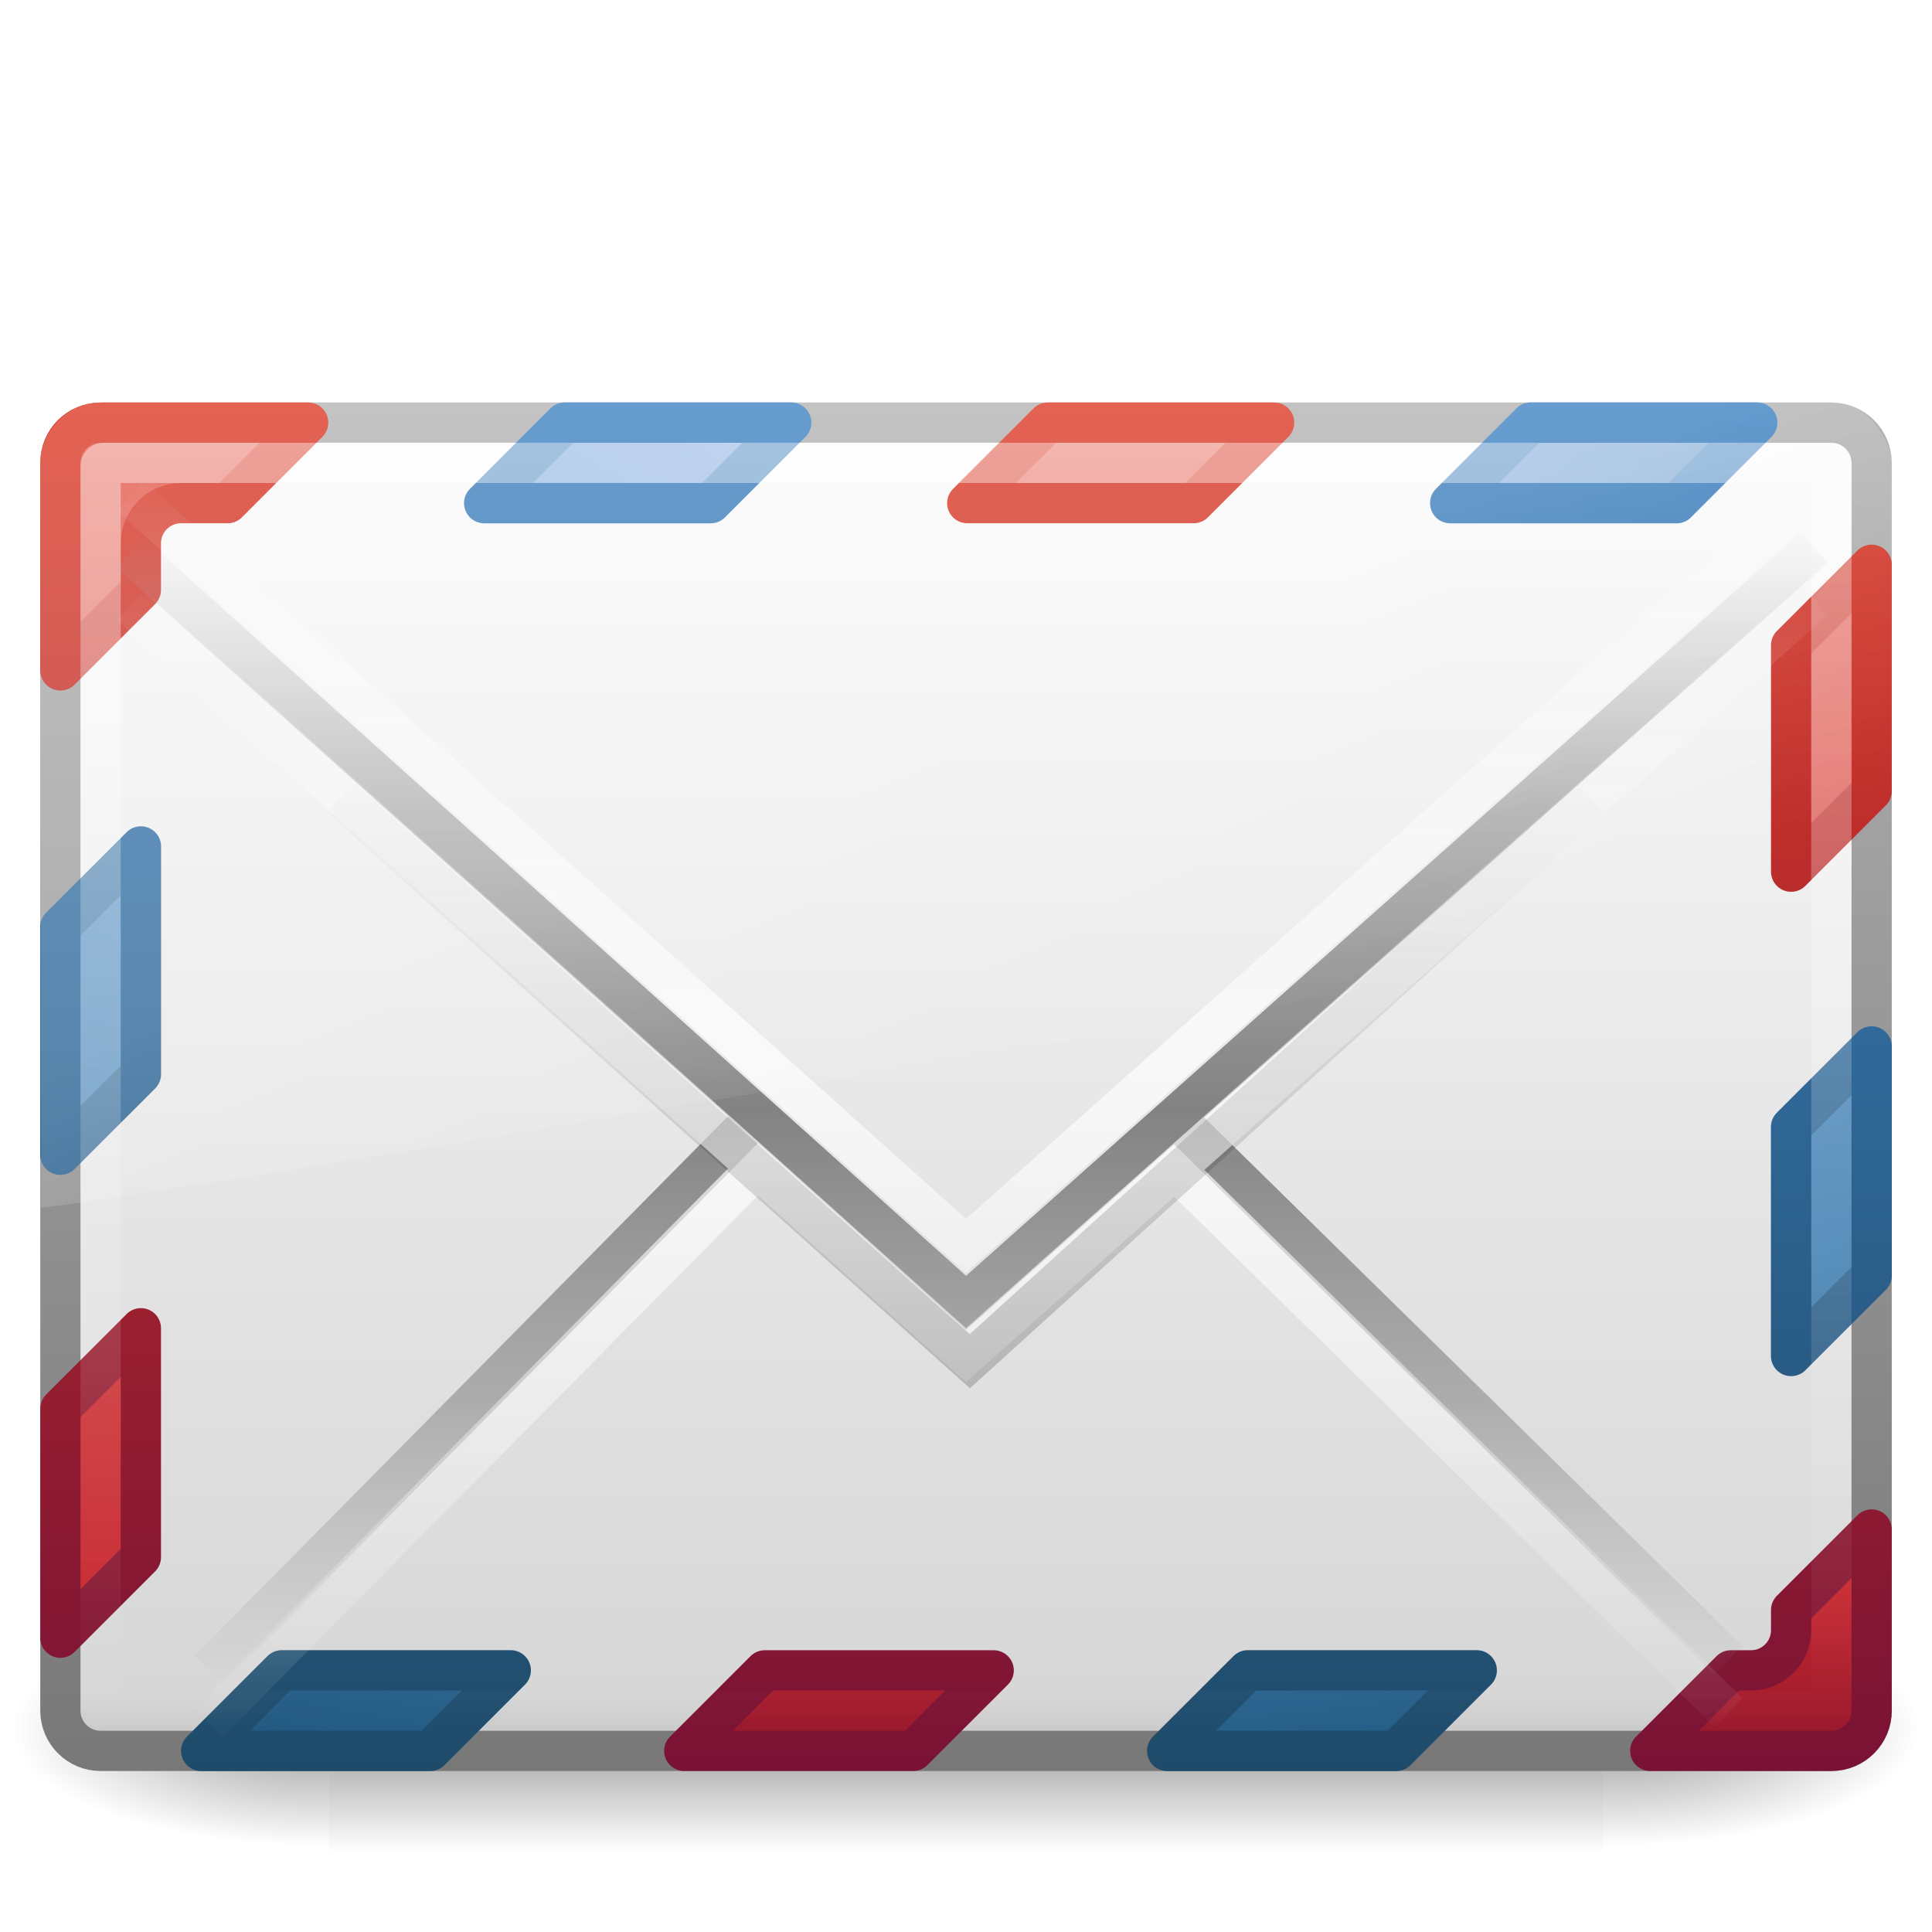
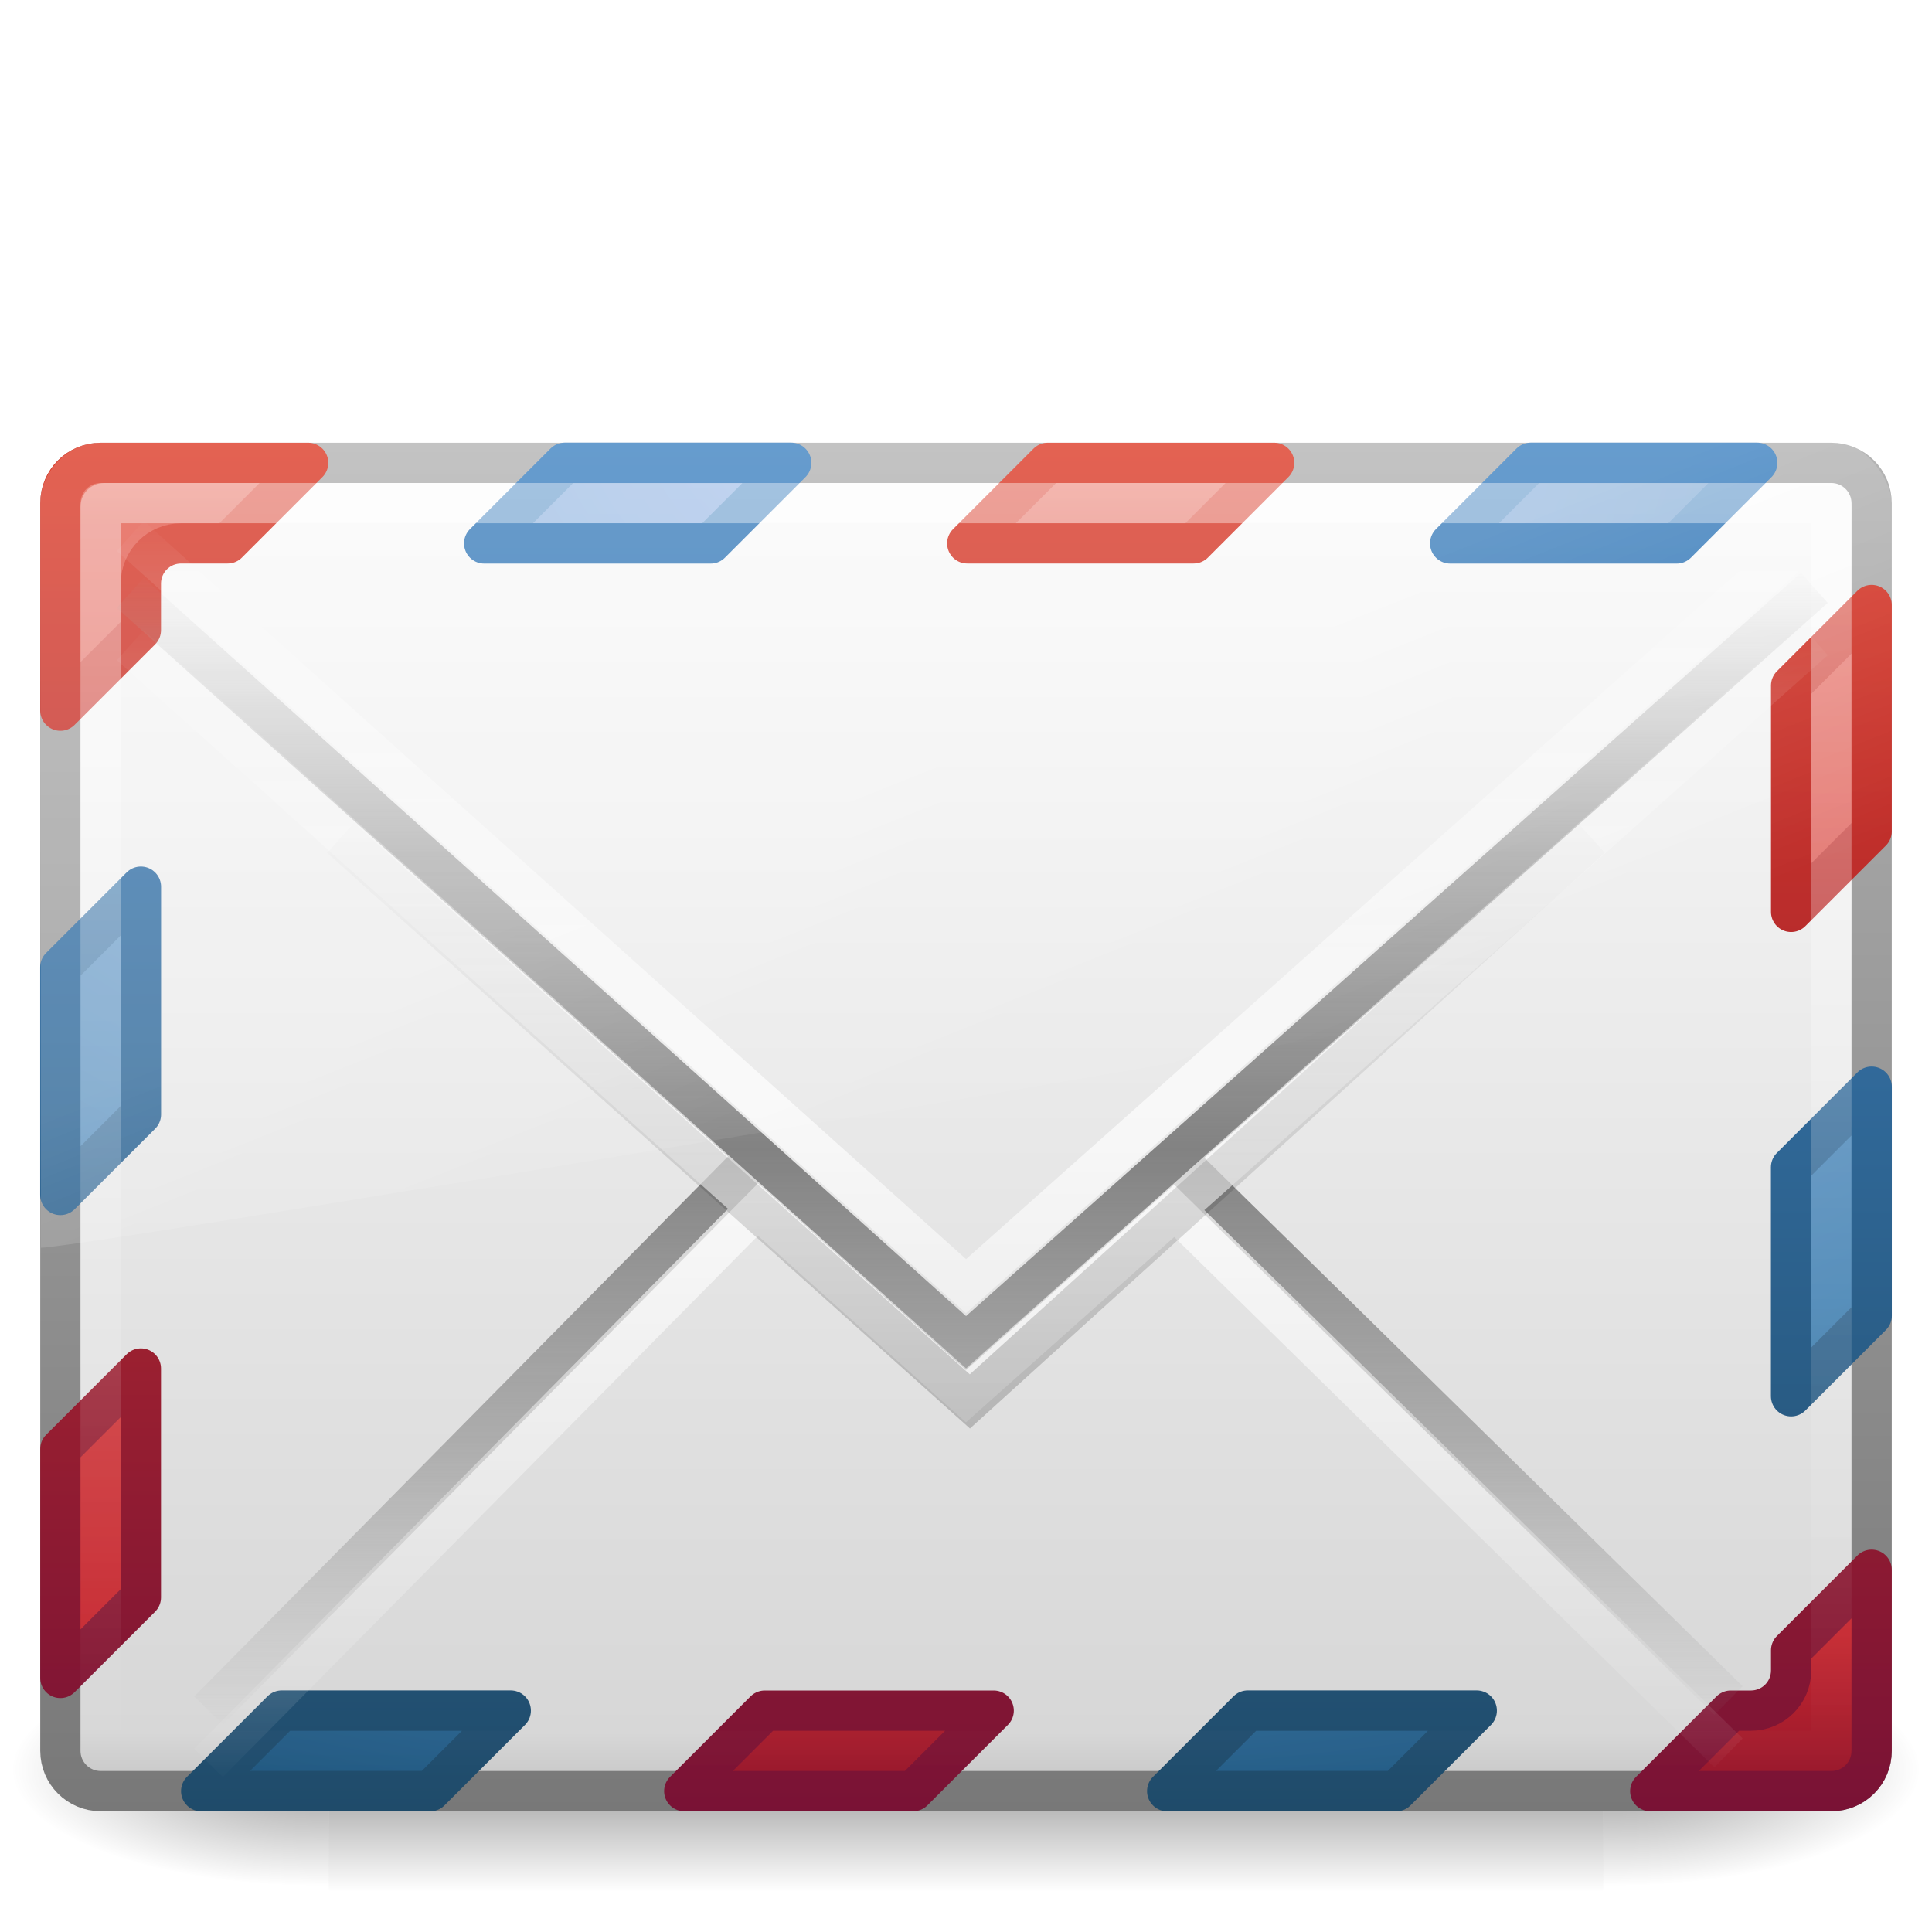
<svg xmlns="http://www.w3.org/2000/svg" xmlns:xlink="http://www.w3.org/1999/xlink" version="1.1" width="48" height="48" id="svg4555">
  <defs id="defs4557">
    <linearGradient id="linearGradient8265-821-176-38-919-66-249-7-7">
      <stop id="stop2687-1-9" style="stop-color:#ffffff;stop-opacity:1" offset="0" />
      <stop id="stop2689-5-4" style="stop-color:#ffffff;stop-opacity:0" offset="1" />
    </linearGradient>
    <linearGradient id="linearGradient3333-4-4">
      <stop id="stop3335-4-6" style="stop-color:#ffffff;stop-opacity:1" offset="0" />
      <stop id="stop3337-7-2" style="stop-color:#ffffff;stop-opacity:0" offset="1" />
    </linearGradient>
    <linearGradient id="linearGradient3495">
      <stop id="stop3497" style="stop-color:#000000;stop-opacity:1" offset="0" />
      <stop id="stop3874" style="stop-color:#000000;stop-opacity:0.498" offset="0.5" />
      <stop id="stop3499" style="stop-color:#000000;stop-opacity:0" offset="1" />
    </linearGradient>
    <linearGradient id="linearGradient3333-4">
      <stop id="stop3335-4" style="stop-color:#ffffff;stop-opacity:1" offset="0" />
      <stop id="stop3337-7" style="stop-color:#ffffff;stop-opacity:0" offset="1" />
    </linearGradient>
    <linearGradient id="linearGradient3866">
      <stop id="stop3868" style="stop-color:#828282;stop-opacity:1" offset="0" />
      <stop id="stop3872" style="stop-color:#8f8f8f;stop-opacity:0.635" offset="0.5" />
      <stop id="stop3870" style="stop-color:#9d9d9d;stop-opacity:0" offset="1" />
    </linearGradient>
    <linearGradient id="linearGradient3242-967-12-570-862-307">
      <stop id="stop4498" style="stop-color:#ffffff;stop-opacity:1" offset="0" />
      <stop id="stop4502" style="stop-color:#d7d7d7;stop-opacity:1" offset="0.874" />
      <stop id="stop4504" style="stop-color:#999999;stop-opacity:1" offset="1" />
    </linearGradient>
    <linearGradient id="linearGradient2490-495-150-777">
      <stop id="stop4108" style="stop-color:#787878;stop-opacity:1" offset="0" />
      <stop id="stop4110" style="stop-color:#b4b4b4;stop-opacity:1" offset="1" />
    </linearGradient>
    <linearGradient x1="302.857" y1="366.648" x2="302.857" y2="609.505" id="linearGradient3021" xlink:href="#linearGradient5048-7-0" gradientUnits="userSpaceOnUse" gradientTransform="matrix(0.06553443,0,0,0.02470588,-69.18839,10.57735)" />
    <linearGradient id="linearGradient5048-7-0">
      <stop id="stop5050-5-3" style="stop-color:#000000;stop-opacity:0" offset="0" />
      <stop id="stop5056-9-0" style="stop-color:#000000;stop-opacity:1" offset="0.5" />
      <stop id="stop5052-6-4" style="stop-color:#000000;stop-opacity:0" offset="1" />
    </linearGradient>
    <radialGradient cx="605.714" cy="486.648" r="117.143" fx="605.714" fy="486.648" id="radialGradient3023" xlink:href="#linearGradient5060-6-8" gradientUnits="userSpaceOnUse" gradientTransform="matrix(0.06553443,0,0,0.02470588,-69.1755,10.57735)" />
    <linearGradient id="linearGradient5060-6-8">
      <stop id="stop5062-3-4" style="stop-color:#000000;stop-opacity:1" offset="0" />
      <stop id="stop5064-1-8" style="stop-color:#000000;stop-opacity:0" offset="1" />
    </linearGradient>
    <radialGradient cx="605.714" cy="486.648" r="117.143" fx="605.714" fy="486.648" id="radialGradient4553" xlink:href="#linearGradient5060-6-8" gradientUnits="userSpaceOnUse" gradientTransform="matrix(-0.06553443,0,0,0.02470588,-21.82925,10.57735)" />
-     <linearGradient x1="16.626" y1="15.298" x2="20.055" y2="24.628" id="linearGradient2891" xlink:href="#linearGradient8265-821-176-38-919-66-249-7-7" gradientUnits="userSpaceOnUse" gradientTransform="matrix(0.9986003,0,0,1.084361,-0.0131199,3.805899)" />
-     <linearGradient x1="25.525" y1="30.189" x2="25.525" y2="15.738" id="linearGradient2894" xlink:href="#linearGradient3333-4-4" gradientUnits="userSpaceOnUse" gradientTransform="translate(-8.8168783e-8,-4.046645)" spreadMethod="reflect" />
-     <linearGradient x1="23.904" y1="35.75" x2="23.904" y2="20.443" id="linearGradient2897" xlink:href="#linearGradient3495" gradientUnits="userSpaceOnUse" gradientTransform="matrix(0.9980111,0,0,1.067208,0.1437559,-3.033328)" />
-     <linearGradient x1="25.525" y1="30.189" x2="25.525" y2="15.738" id="linearGradient2900" xlink:href="#linearGradient3333-4" gradientUnits="userSpaceOnUse" gradientTransform="translate(-8.8168783e-8,-1.332458)" spreadMethod="reflect" />
-     <linearGradient x1="25.525" y1="30.189" x2="25.525" y2="15.738" id="linearGradient2903" xlink:href="#linearGradient3866" gradientUnits="userSpaceOnUse" gradientTransform="translate(-8.8168783e-8,-2.632458)" spreadMethod="reflect" />
-     <linearGradient x1="25.577" y1="15" x2="25.577" y2="44.001" id="linearGradient2911" xlink:href="#linearGradient3333-4" gradientUnits="userSpaceOnUse" gradientTransform="matrix(0.9999999,0,0,1.107143,9.1183122e-7,-5.660724)" />
-     <linearGradient x1="20.053" y1="8.163" x2="20.053" y2="48.072" id="linearGradient2919" xlink:href="#linearGradient3242-967-12-570-862-307" gradientUnits="userSpaceOnUse" gradientTransform="translate(0,-0.9999998)" />
-     <linearGradient x1="28.103" y1="45" x2="28.103" y2="14.038" id="linearGradient2921" xlink:href="#linearGradient2490-495-150-777" gradientUnits="userSpaceOnUse" gradientTransform="matrix(0.9999999,0,0,1.101412,-8.8168783e-8,-5.51281)" />
-     <linearGradient x1="20.053" y1="8.163" x2="20.053" y2="48.072" id="linearGradient2906-8" xlink:href="#linearGradient3242-6-9-7" gradientUnits="userSpaceOnUse" gradientTransform="translate(1.2624171e-6,-1.000003)" />
+     <linearGradient xlink:href="#linearGradient8265-821-176-38-919-66-249-7-7" id="linearGradient2891" gradientUnits="userSpaceOnUse" gradientTransform="matrix(0.9986003,0,0,1.084361,-0.0131199,4.805898)" x1="16.626" y1="15.298" x2="20.055" y2="24.628" />
+     <linearGradient xlink:href="#linearGradient3333-4-4" id="linearGradient2894" gradientUnits="userSpaceOnUse" gradientTransform="translate(-8.8168783e-8,-3.046645)" spreadMethod="reflect" x1="25.525" y1="30.189" x2="25.525" y2="15.738" />
+     <linearGradient xlink:href="#linearGradient3495" id="linearGradient2897" gradientUnits="userSpaceOnUse" gradientTransform="matrix(0.9980111,0,0,1.067208,0.1437559,-2.033328)" x1="23.904" y1="35.75" x2="23.904" y2="20.443" />
+     <linearGradient xlink:href="#linearGradient3333-4" id="linearGradient2900" gradientUnits="userSpaceOnUse" gradientTransform="translate(-8.8168783e-8,-0.332458)" spreadMethod="reflect" x1="25.525" y1="30.189" x2="25.525" y2="15.738" />
+     <linearGradient xlink:href="#linearGradient3866" id="linearGradient2903" gradientUnits="userSpaceOnUse" gradientTransform="translate(-8.8168783e-8,-1.632458)" spreadMethod="reflect" x1="25.525" y1="30.189" x2="25.525" y2="15.738" />
+     <linearGradient xlink:href="#linearGradient3333-4" id="linearGradient2911" gradientUnits="userSpaceOnUse" gradientTransform="matrix(0.9999999,0,0,1.107143,9.1183122e-7,-4.660724)" x1="25.577" y1="15" x2="25.577" y2="44.001" />
+     <linearGradient xlink:href="#linearGradient3242-967-12-570-862-307" id="linearGradient2919" gradientUnits="userSpaceOnUse" x1="20.053" y1="8.163" x2="20.053" y2="48.072" />
+     <linearGradient xlink:href="#linearGradient2490-495-150-777" id="linearGradient2921" gradientUnits="userSpaceOnUse" gradientTransform="matrix(0.9999999,0,0,1.101412,-8.8168783e-8,-4.51281)" x1="28.103" y1="45" x2="28.103" y2="14.038" />
+     <linearGradient xlink:href="#linearGradient3242-6-9-7" id="linearGradient2906-8" gradientUnits="userSpaceOnUse" gradientTransform="translate(1.2624171e-6,-2.9984283e-6)" x1="20.053" y1="8.163" x2="20.053" y2="48.072" />
    <linearGradient id="linearGradient3242-6-9-7">
      <stop id="stop3244-6-4-2" style="stop-color:#f89b7e;stop-opacity:1" offset="0" />
      <stop id="stop3246-6-8-8" style="stop-color:#e35d4f;stop-opacity:1" offset="0.12" />
      <stop id="stop3248-0-9-2" style="stop-color:#c6262e;stop-opacity:1" offset="0.811" />
      <stop id="stop3250-9-0-9" style="stop-color:#690b2c;stop-opacity:1" offset="1" />
    </linearGradient>
-     <linearGradient x1="28.103" y1="45" x2="28.103" y2="14.038" id="linearGradient2908-9" xlink:href="#linearGradient2490-5-8-6" gradientUnits="userSpaceOnUse" gradientTransform="matrix(0.9999999,0,0,1.101412,2.6241716e-7,-5.512813)" />
+     <linearGradient xlink:href="#linearGradient2490-5-8-6" id="linearGradient2908-9" gradientUnits="userSpaceOnUse" gradientTransform="matrix(0.9999999,0,0,1.101412,2.6241716e-7,-4.512813)" x1="28.103" y1="45" x2="28.103" y2="14.038" />
    <linearGradient id="linearGradient2490-5-8-6">
      <stop id="stop2492-8-2-0" style="stop-color:#791235;stop-opacity:1" offset="0" />
      <stop id="stop2494-7-2-2" style="stop-color:#dd3b27;stop-opacity:1" offset="1" />
    </linearGradient>
-     <radialGradient cx="23.896" cy="17.53" r="20.397" fx="23.896" fy="17.53" id="radialGradient2914-3" xlink:href="#linearGradient3242-187-536-5-1" gradientUnits="userSpaceOnUse" gradientTransform="matrix(0,1.935508,-3.019406,0,76.92218,-36.9936)" />
+     <radialGradient xlink:href="#linearGradient3242-187-536-5-1" id="radialGradient2914-3" gradientUnits="userSpaceOnUse" gradientTransform="matrix(0,1.935508,-3.019406,0,76.92218,-35.9936)" cx="23.896" cy="17.53" fx="23.896" fy="17.53" r="20.397" />
    <linearGradient id="linearGradient3242-187-536-5-1">
      <stop id="stop2778-7-4" style="stop-color:#8badea;stop-opacity:1" offset="0" />
      <stop id="stop2780-6-6" style="stop-color:#6396cd;stop-opacity:1" offset="0.262" />
      <stop id="stop2782-9-9" style="stop-color:#3b7caf;stop-opacity:1" offset="0.661" />
      <stop id="stop2784-5-4" style="stop-color:#194c70;stop-opacity:1" offset="1" />
    </linearGradient>
-     <linearGradient x1="18.379" y1="44.98" x2="18.379" y2="3.082" id="linearGradient2916-2" xlink:href="#linearGradient2490-182-124-1-2" gradientUnits="userSpaceOnUse" gradientTransform="matrix(0.9584364,0,0,0.8109702,41.87227,7.536717)" />
+     <linearGradient xlink:href="#linearGradient2490-182-124-1-2" id="linearGradient2916-2" gradientUnits="userSpaceOnUse" gradientTransform="matrix(0.9584364,0,0,0.8109702,41.87227,8.536717)" x1="18.379" y1="44.98" x2="18.379" y2="3.082" />
    <linearGradient id="linearGradient2490-182-124-1-2">
      <stop id="stop2788-5-6" style="stop-color:#1f4b6a;stop-opacity:1" offset="0" />
      <stop id="stop2790-5-4" style="stop-color:#4083c2;stop-opacity:1" offset="1" />
    </linearGradient>
  </defs>
-   <g transform="matrix(1.000807,0,0,1.000807,69.53909,20.3436)" id="g3511-3" style="stroke-width:1.03;stroke-miterlimit:4;stroke-dasharray:none">
-     <rect width="31.644" height="6" x="-61.324" y="19.636" id="rect2512-1" style="opacity:0.402;fill:url(#linearGradient3021);fill-opacity:1;fill-rule:nonzero;stroke:none;stroke-width:1.03;marker:none;visibility:visible;display:inline;overflow:visible" />
-     <path d="m -29.68,19.636 c 0,0 0,6 0,6 3.375,0.011 8.159,-1.344 8.159,-3 0,-1.656 -3.766,-2.999 -8.159,-2.999 z" id="path2514-7" style="opacity:0.402;fill:url(#radialGradient3023);fill-opacity:1;fill-rule:nonzero;stroke:none;stroke-width:1.03;marker:none;visibility:visible;display:inline;overflow:visible" />
-     <path d="m -61.324,19.636 c 0,0 0,6 0,6 -3.375,0.011 -8.159,-1.344 -8.159,-3 0,-1.656 3.766,-2.999 8.159,-2.999 z" id="path2516-5" style="opacity:0.402;fill:url(#radialGradient4553);fill-opacity:1;fill-rule:nonzero;stroke:none;stroke-width:1.03;marker:none;visibility:visible;display:inline;overflow:visible" />
+   <g style="stroke-width:1.03;stroke-miterlimit:4;stroke-dasharray:none" id="g3511-3" transform="matrix(1.000807,0,0,1.000807,69.53909,21.3436)">
+     <rect style="opacity:0.402;fill:url(#linearGradient3021);fill-opacity:1;fill-rule:nonzero;stroke:none;stroke-width:1.03;marker:none;visibility:visible;display:inline;overflow:visible" id="rect2512-1" y="19.636" x="-61.324" height="6" width="31.644" />
+     <path style="opacity:0.402;fill:url(#radialGradient3023);fill-opacity:1;fill-rule:nonzero;stroke:none;stroke-width:1.03;marker:none;visibility:visible;display:inline;overflow:visible" id="path2514-7" d="m -29.68,19.636 c 0,0 0,6 0,6 3.375,0.011 8.159,-1.344 8.159,-3 0,-1.656 -3.766,-2.999 -8.159,-2.999 z" />
+     <path style="opacity:0.402;fill:url(#radialGradient4553);fill-opacity:1;fill-rule:nonzero;stroke:none;stroke-width:1.03;marker:none;visibility:visible;display:inline;overflow:visible" id="path2516-5" d="m -61.324,19.636 c 0,0 0,6 0,6 -3.375,0.011 -8.159,-1.344 -8.159,-3 0,-1.656 3.766,-2.999 8.159,-2.999 z" />
  </g>
-   <rect width="45" height="33" rx="1" ry="1" x="1.5" y="10.5" id="rect2396-9" style="fill:url(#linearGradient2919);fill-opacity:1;fill-rule:evenodd;stroke:url(#linearGradient2921);stroke-width:1;stroke-linecap:square;stroke-linejoin:round;stroke-miterlimit:4;stroke-opacity:1;stroke-dasharray:none;stroke-dashoffset:0;marker:none;visibility:visible;display:inline;overflow:visible;enable-background:accumulate" />
-   <path d="m 31,41.5 -2,2 5.688,0 2,-2 -5.688,0 z m -24,0 -2,2 5.688,0 2,-2 L 7,41.5 z M 46.5,26 l -2,2 0,5.688 2,-2 0,-5.688 z m -43,-4.969 -2,2 0,5.656 2,-2 0,-5.656 z M 38.031,10.5 l -2,2 5.625,0 2,-2 -5.625,0 z m -24,0 -2,2 5.625,0 2,-2 -5.625,0 z" id="rect3049-1-33" style="color:#000000;fill:url(#radialGradient2914-3);fill-opacity:1;fill-rule:nonzero;stroke:url(#linearGradient2916-2);stroke-width:1.004;stroke-linecap:round;stroke-linejoin:round;stroke-miterlimit:4;stroke-opacity:1;stroke-dasharray:none;stroke-dashoffset:0;marker:none;visibility:visible;display:inline;overflow:visible;enable-background:accumulate" />
-   <path d="m 19,41.5 -2,2 5.688,0 2,-2 -5.688,0 z m 27.5,-3.5 -2,2 0,0.5 c 0,0.554 -0.446,1 -1,1 l -0.5,0 -2,2 4.5,0 c 0.554,0 1,-0.446 1,-1 l 0,-4.5 z m -43,-5 -2,2 0,5.688 2,-2 L 3.5,33 z m 43,-18.969 -2,2 0,5.625 2,-2 0,-5.625 z M 26.031,10.5 l -2,2 5.625,0 2,-2 -5.625,0 z M 2.5,10.5 c -0.554,0 -1,0.446 -1,1 l 0,5.156 2,-2 0,-1.156 c 0,-0.554 0.446,-1 1,-1 l 1.156,0 2,-2 -5.156,0 z" id="path3212" style="color:#000000;fill:url(#linearGradient2906-8);fill-opacity:1;fill-rule:evenodd;stroke:url(#linearGradient2908-9);stroke-width:1;stroke-linecap:square;stroke-linejoin:round;stroke-miterlimit:4;stroke-opacity:1;stroke-dasharray:none;stroke-dashoffset:0;marker:none;visibility:visible;display:inline;overflow:visible;enable-background:accumulate" />
-   <rect width="43" height="31" rx="0.083" ry="0.083" x="2.5" y="11.5" id="rect3331-6" style="opacity:0.4;fill:none;stroke:url(#linearGradient2911);stroke-width:1;stroke-linecap:square;stroke-linejoin:miter;stroke-miterlimit:4;stroke-opacity:1;stroke-dasharray:none;stroke-dashoffset:0;marker:none;visibility:visible;display:inline;overflow:visible;enable-background:accumulate" />
-   <path d="M 3.237,13.731 24,32.368 45.077,13.605 M 18.656,27.868 5.181,41.5 18.656,27.868 z M 29.375,27.93 42.944,41.249 29.375,27.93 z" id="path3341-2" style="fill:none;stroke:url(#linearGradient2903);stroke-width:1;stroke-linecap:butt;stroke-linejoin:miter;stroke-miterlimit:4;stroke-opacity:1;stroke-dasharray:none;stroke-dashoffset:0;marker:none;visibility:visible;display:inline;overflow:visible;enable-background:accumulate" />
-   <path d="M 3.237,15.031 24,33.668 45.077,14.905 M 18.656,29.168 5.181,42.8 18.656,29.168 z M 29.375,29.23 42.944,42.549 29.375,29.23 z" id="path3341-2-6" style="opacity:0.7;fill:none;stroke:url(#linearGradient2900);stroke-width:1;stroke-linecap:butt;stroke-linejoin:miter;stroke-miterlimit:4;stroke-opacity:1;stroke-dasharray:none;stroke-dashoffset:0;marker:none;visibility:visible;display:inline;overflow:visible;enable-background:accumulate" />
-   <path d="m 8.462,19.818 15.634,14 15.442,-14" id="path3493" style="opacity:0.2;fill:none;stroke:url(#linearGradient2897);stroke-width:1;stroke-linecap:butt;stroke-linejoin:miter;stroke-miterlimit:4;stroke-opacity:1;stroke-dasharray:none" />
-   <path d="M 3.237,12.316 24,30.953 45.077,12.191" id="path3926" style="opacity:0.7;fill:none;stroke:url(#linearGradient2894);stroke-width:1;stroke-linecap:butt;stroke-linejoin:miter;stroke-miterlimit:4;stroke-opacity:1;stroke-dasharray:none;stroke-dashoffset:0;marker:none;visibility:visible;display:inline;overflow:visible;enable-background:accumulate" />
-   <path d="m 2.474,10 c -0.822,0 -1.473,0.76 -1.473,1.5 l 0.015,18.5 C 2.34,29.98 45.994,22.628 46.999,22.274 l 0,-10.774 c 0,-0.565 -0.643,-1.5 -1.355,-1.5 L 2.474,10 z" id="path3333" style="opacity:0.2;fill:url(#linearGradient2891);fill-opacity:1;fill-rule:evenodd;stroke:none" />
+   <rect style="fill:url(#linearGradient2919);fill-opacity:1;fill-rule:evenodd;stroke:url(#linearGradient2921);stroke-width:1;stroke-linecap:square;stroke-linejoin:round;stroke-miterlimit:4;stroke-opacity:1;stroke-dasharray:none;stroke-dashoffset:0;marker:none;visibility:visible;display:inline;overflow:visible;enable-background:accumulate" id="rect2396-9" y="11.5" x="1.5" ry="1" rx="1" height="33" width="45" />
+   <path id="rect3049-1-33" style="color:#000000;fill:url(#radialGradient2914-3);fill-opacity:1;fill-rule:nonzero;stroke:url(#linearGradient2916-2);stroke-width:1.004;stroke-linecap:round;stroke-linejoin:round;stroke-miterlimit:4;stroke-opacity:1;stroke-dashoffset:0;marker:none;visibility:visible;display:inline;overflow:visible;enable-background:accumulate;stroke-dasharray:none" d="m 31,42.5 -2,2 5.688,0 2,-2 -5.688,0 z m -24,0 -2,2 5.688,0 2,-2 L 7,42.5 z M 46.5,27 l -2,2 0,5.688 2,-2 0,-5.688 z m -43,-4.969 -2,2 0,5.656 2,-2 0,-5.656 z M 38.031,11.5 l -2,2 5.625,0 2,-2 -5.625,0 z m -24,0 -2,2 5.625,0 2,-2 -5.625,0 z" />
+   <path id="path3212" style="color:#000000;fill:url(#linearGradient2906-8);fill-opacity:1;fill-rule:evenodd;stroke:url(#linearGradient2908-9);stroke-width:1;stroke-linecap:square;stroke-linejoin:round;stroke-miterlimit:4;stroke-opacity:1;stroke-dashoffset:0;marker:none;visibility:visible;display:inline;overflow:visible;enable-background:accumulate;stroke-dasharray:none" d="m 19,42.5 -2,2 5.688,0 2,-2 -5.688,0 z m 27.5,-3.5 -2,2 0,0.5 c 0,0.554 -0.446,1 -1,1 l -0.5,0 -2,2 4.5,0 c 0.554,0 1,-0.446 1,-1 l 0,-4.5 z m -43,-5 -2,2 0,5.688 2,-2 L 3.5,34 z m 43,-18.969 -2,2 0,5.625 2,-2 0,-5.625 z M 26.031,11.5 l -2,2 5.625,0 2,-2 -5.625,0 z M 2.5,11.5 c -0.554,0 -1,0.446 -1,1 l 0,5.156 2,-2 0,-1.156 c 0,-0.554 0.446,-1 1,-1 l 1.156,0 2,-2 -5.156,0 z" />
+   <rect style="opacity:0.4;fill:none;stroke:url(#linearGradient2911);stroke-width:1;stroke-linecap:square;stroke-linejoin:miter;stroke-miterlimit:4;stroke-opacity:1;stroke-dasharray:none;stroke-dashoffset:0;marker:none;visibility:visible;display:inline;overflow:visible;enable-background:accumulate" id="rect3331-6" y="12.5" x="2.5" ry="0.083" rx="0.083" height="31" width="43" />
+   <path style="fill:none;stroke:url(#linearGradient2903);stroke-width:1;stroke-linecap:butt;stroke-linejoin:miter;stroke-miterlimit:4;stroke-opacity:1;stroke-dasharray:none;stroke-dashoffset:0;marker:none;visibility:visible;display:inline;overflow:visible;enable-background:accumulate" id="path3341-2" d="M 3.237,14.731 24,33.368 45.077,14.605 M 18.656,28.868 5.181,42.5 18.656,28.868 z M 29.375,28.93 42.944,42.249 29.375,28.93 z" />
+   <path style="opacity:0.7;fill:none;stroke:url(#linearGradient2900);stroke-width:1;stroke-linecap:butt;stroke-linejoin:miter;stroke-miterlimit:4;stroke-opacity:1;stroke-dasharray:none;stroke-dashoffset:0;marker:none;visibility:visible;display:inline;overflow:visible;enable-background:accumulate" id="path3341-2-6" d="M 3.237,16.031 24,34.668 45.077,15.905 M 18.656,30.168 5.181,43.8 18.656,30.168 z M 29.375,30.23 42.944,43.549 29.375,30.23 z" />
+   <path style="opacity:0.2;fill:none;stroke:url(#linearGradient2897);stroke-width:1;stroke-linecap:butt;stroke-linejoin:miter;stroke-miterlimit:4;stroke-opacity:1;stroke-dasharray:none" id="path3493" d="m 8.462,20.818 15.634,14 15.442,-14" />
+   <path style="opacity:0.7;fill:none;stroke:url(#linearGradient2894);stroke-width:1;stroke-linecap:butt;stroke-linejoin:miter;stroke-miterlimit:4;stroke-opacity:1;stroke-dasharray:none;stroke-dashoffset:0;marker:none;visibility:visible;display:inline;overflow:visible;enable-background:accumulate" id="path3926" d="M 3.237,13.316 24,31.953 45.077,13.191" />
+   <path style="opacity:0.2;fill:url(#linearGradient2891);fill-opacity:1;fill-rule:evenodd;stroke:none" id="path3333" d="m 2.474,11 c -0.822,0 -1.473,0.76 -1.473,1.5 l 0.015,18.5 C 2.34,30.98 45.994,23.628 46.999,23.274 l 0,-10.774 c 0,-0.565 -0.643,-1.5 -1.355,-1.5 L 2.474,11 z" />
</svg>
